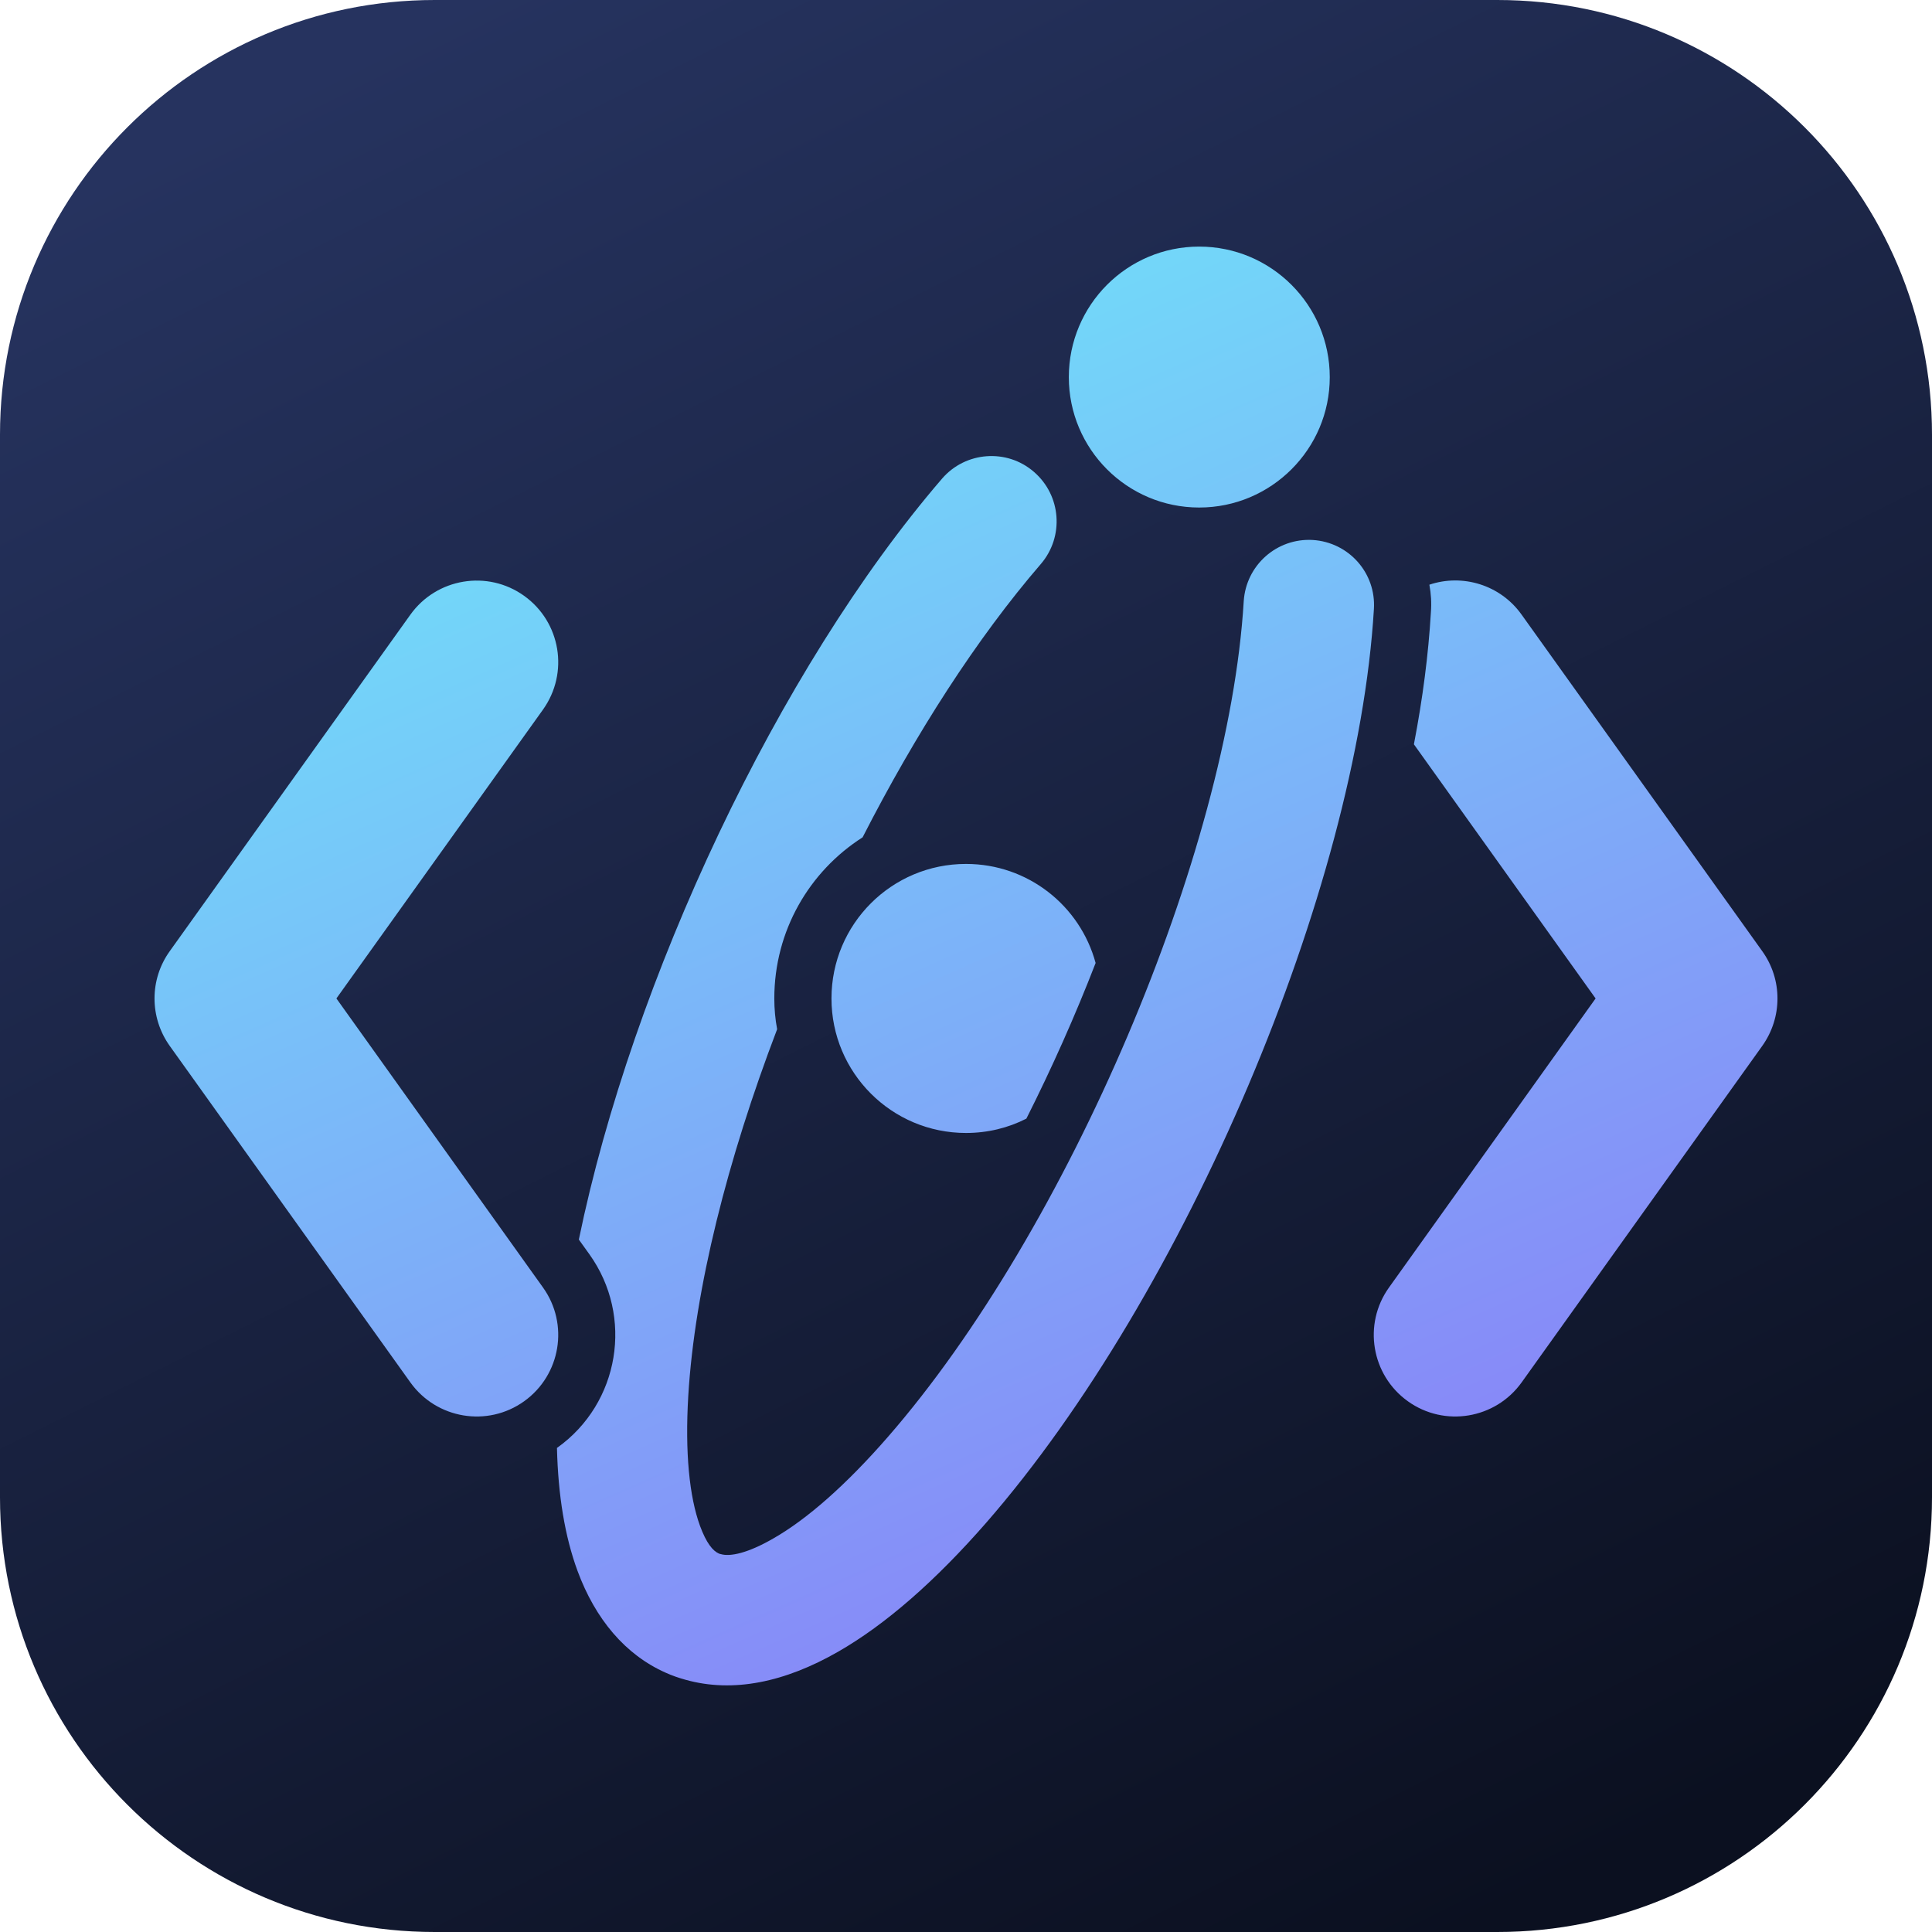
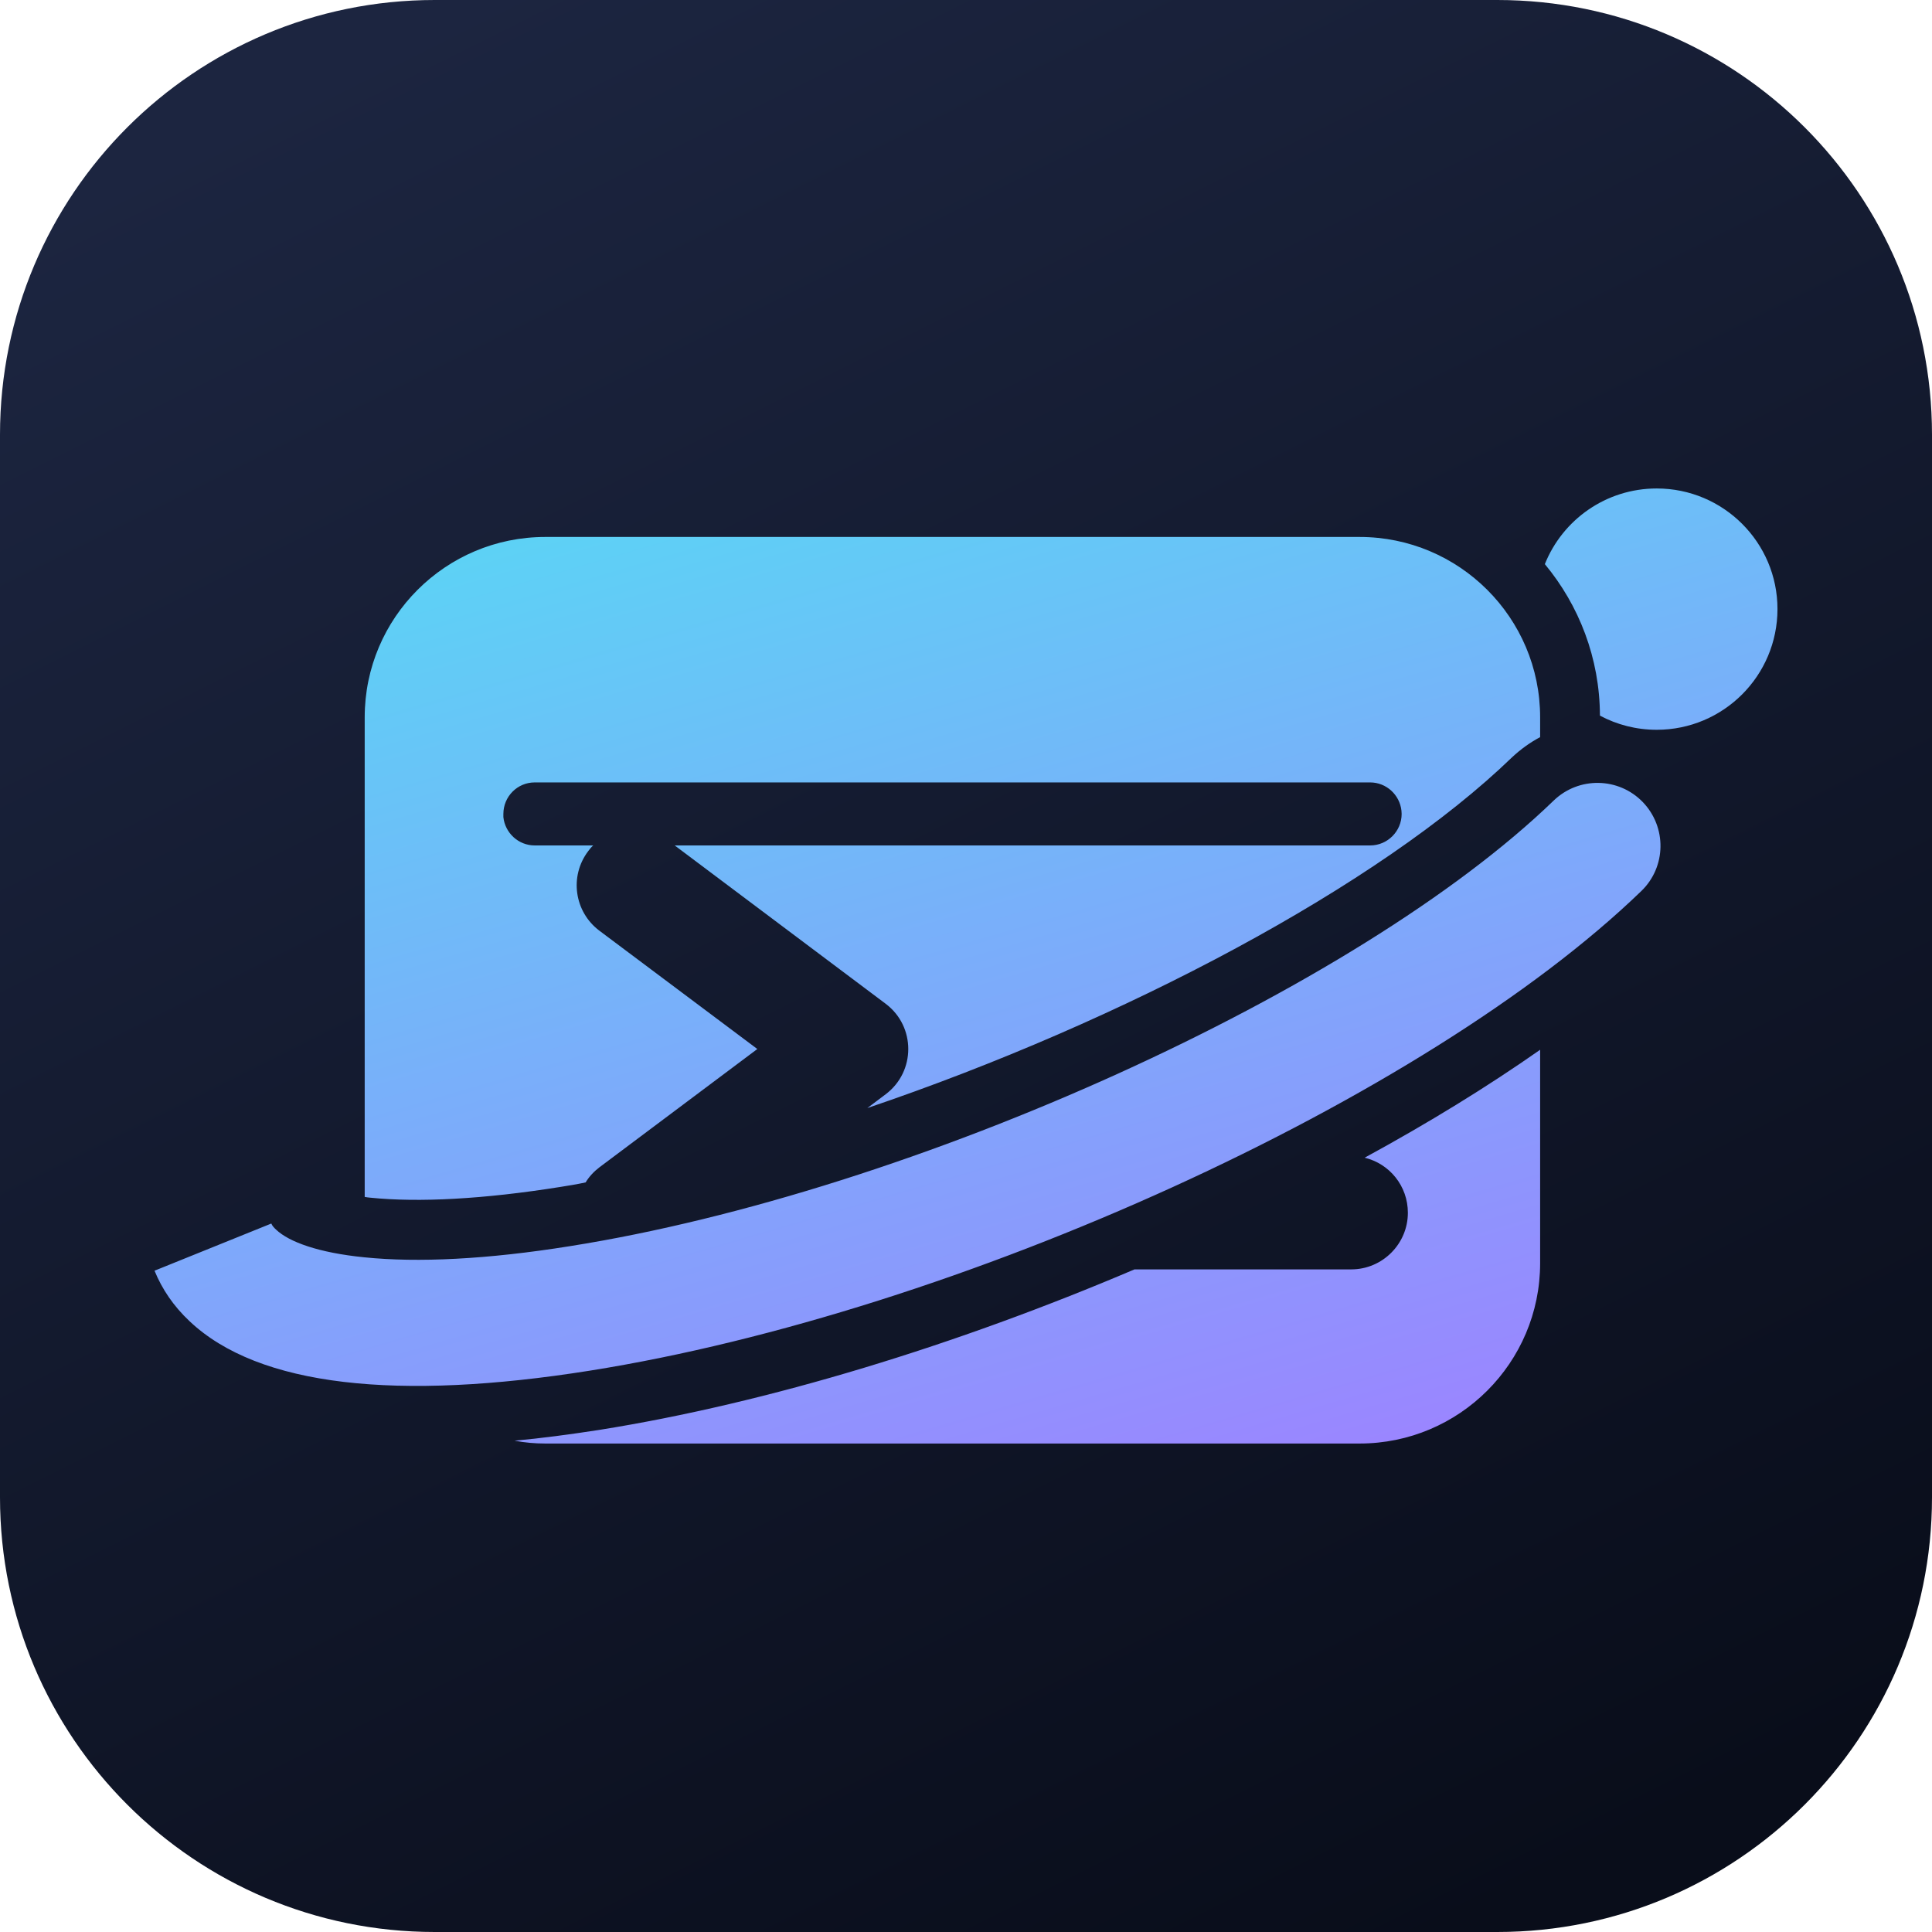
<svg xmlns="http://www.w3.org/2000/svg" viewBox="0 0 1024 1024" width="64" height="64" role="img" aria-label="Orbit IDE">
  <defs>
    <linearGradient id="orbit-ide-tile" x1="0.25" y1="0" x2="0.75" y2="1">
-       <stop offset="0" stop-color="#26335f" />
-       <stop offset="1" stop-color="#0b1020" />
+       <stop offset="0" stop-color="#1c2540" />
+       <stop offset="1" stop-color="#090d1a" />
    </linearGradient>
  </defs>
  <rect width="1024" height="1024" rx="230.4" fill="url(#orbit-ide-tile)" />
  <defs>
    <linearGradient id="orbit-ide-mark" x1="0.25" y1="0" x2="0.75" y2="1">
-       <stop offset="0" stop-color="#6ee7f9" />
-       <stop offset="1" stop-color="#8b7cf8" />
+       <stop offset="0" stop-color="#5bd4f5" />
+       <stop offset="1" stop-color="#9a86ff" />
    </linearGradient>
  </defs>
-   <path fill="url(#orbit-ide-mark)" d="M548 250.1C562.5 262.6 564.1 284.4 551.7 298.9C517.8 338.2 485.3 388.8 457.2 443.8C429 461.8 410.4 493.3 410.4 529.2C410.4 534.8 410.9 540.2 411.9 545.5C385.6 614.4 368.2 683.2 364.8 739.8C363 770 365.4 793.3 371 808.7C374.4 817.9 377.8 822 381 823.4C381.3 823.5 381.7 823.7 382 823.7C387 825.2 396.4 823.2 409.9 815.4C427.6 805.3 448.3 787.2 470.6 761.6C566 652.1 651.2 451.8 659.2 318.7C660.4 299.6 676.7 285.1 695.8 286.2C714.9 287.4 729.4 303.7 728.2 322.8C719.3 471.5 628 686.3 522.7 807.1C495.7 838 469.4 861 444.3 875.4C416.1 891.6 388.6 897.4 363.3 890.3C359.7 889.3 356.2 888.1 352.9 886.6C331.4 877.1 315.5 858.1 306.1 832.6C299.4 814.4 295.8 792.6 295.2 767.4C295.3 767.4 295.3 767.3 295.4 767.3C328.4 743.7 336 697.8 312.4 664.8L306.8 657C335.1 519.6 412.2 354.9 499.3 253.7C511.7 239.3 533.6 237.6 548 250.1ZM277.8 315.8C297.2 329.7 301.7 356.6 287.8 376.1L178.3 529.2L287.8 682.4C301.7 701.8 297.2 728.8 277.8 742.7C258.4 756.6 231.4 752.1 217.5 732.7L90 554.4C79.2 539.3 79.2 519.1 90 504.1L217.5 325.8C231.4 306.4 258.4 301.9 277.8 315.8ZM806.5 325.8L934 504.1C944.8 519.1 944.8 539.3 934 554.4L806.5 732.7C792.6 752.1 765.6 756.6 746.2 742.7C726.8 728.8 722.3 701.8 736.2 682.4L845.7 529.2L749.4 394.5C754.1 370.1 757.1 346.7 758.4 324.6C758.8 319.6 758.5 314.7 757.6 309.9C775.1 304 795.2 309.9 806.5 325.8ZM580.7 510.4C569.9 538.3 557.5 566.1 544 592.9C534.4 597.8 523.5 600.5 512 600.5C472.6 600.5 440.7 568.6 440.7 529.2C440.7 489.8 472.6 457.9 512 457.9C544.9 457.9 572.5 480.1 580.7 510.4ZM704.8 199.9C704.8 238 673.8 269 635.6 269C597.4 269 566.5 238 566.5 199.9C566.5 161.7 597.4 130.7 635.6 130.7C673.8 130.7 704.8 161.7 704.8 199.9Z" />
+   <path fill="url(#orbit-ide-mark)" d="M816.3 669.5C816.3 722.3 773.4 765.1 720.6 765.1L289 765.1C283.4 765.1 278 764.6 272.7 763.6C287 762.3 301.9 760.3 317.5 757.9C407.3 743.6 507.4 712.8 601.3 672.8L716.2 672.8C732.7 672.8 746.2 659.3 746.2 642.8C746.2 628.6 736.5 616.8 723.3 613.6C756.9 595.3 788.2 576.1 816.3 556.4ZM870.7 425.1C883.5 438.4 883.2 459.5 869.9 472.3C755.5 582.8 507.7 695.5 312.5 726.5C211.1 742.6 137.1 735 100.4 700.2C92 692.3 85.9 683.3 81.9 673.5L143.8 648.5C144.3 649.7 145.2 650.7 146.3 651.7C153.2 658.3 169 664 193.1 666.4C221.4 669.3 258.3 667.5 302 660.5C484.4 631.6 719.7 524.7 823.5 424.3C836.8 411.5 857.9 411.9 870.7 425.1ZM816.3 380.2L816.3 390.7C811 393.5 806 397.1 801.4 401.4C731.2 469.3 595.4 541.3 459.7 587.3L469.4 580C485.4 568 485.4 544 469.4 532L357.6 448.1L726.2 448.1C735.4 448.1 742.9 440.6 742.9 431.4L742.8 429.7C741.9 421.3 734.8 414.7 726.2 414.7L283.4 414.7C274.2 414.7 266.8 422.2 266.8 431.4L266.8 433.1C267.7 441.5 274.8 448.1 283.4 448.1L314.4 448.1C313.4 449 312.5 450.1 311.7 451.2C301.7 464.5 304.4 483.3 317.7 493.3L401.4 556L317.7 618.7C314.7 621 312.2 623.7 310.4 626.7C305.8 627.7 301.4 628.4 297 629.1C256.3 635.6 221.9 637.4 196.3 634.8C195.3 634.7 194.3 634.6 193.3 634.4L193.3 380.2C193.3 327.4 236.2 284.6 289 284.6L720.6 284.6C773.4 284.6 816.3 327.4 816.3 380.2ZM942.1 322.8C942.1 358.2 913.4 386.8 878.1 386.8C867.2 386.8 857 384.1 848 379.3C847.9 348.8 836.9 320.8 818.8 299C828.2 275.5 851.2 258.9 878.1 258.9C913.4 258.9 942.1 287.5 942.1 322.8Z" />
</svg>
